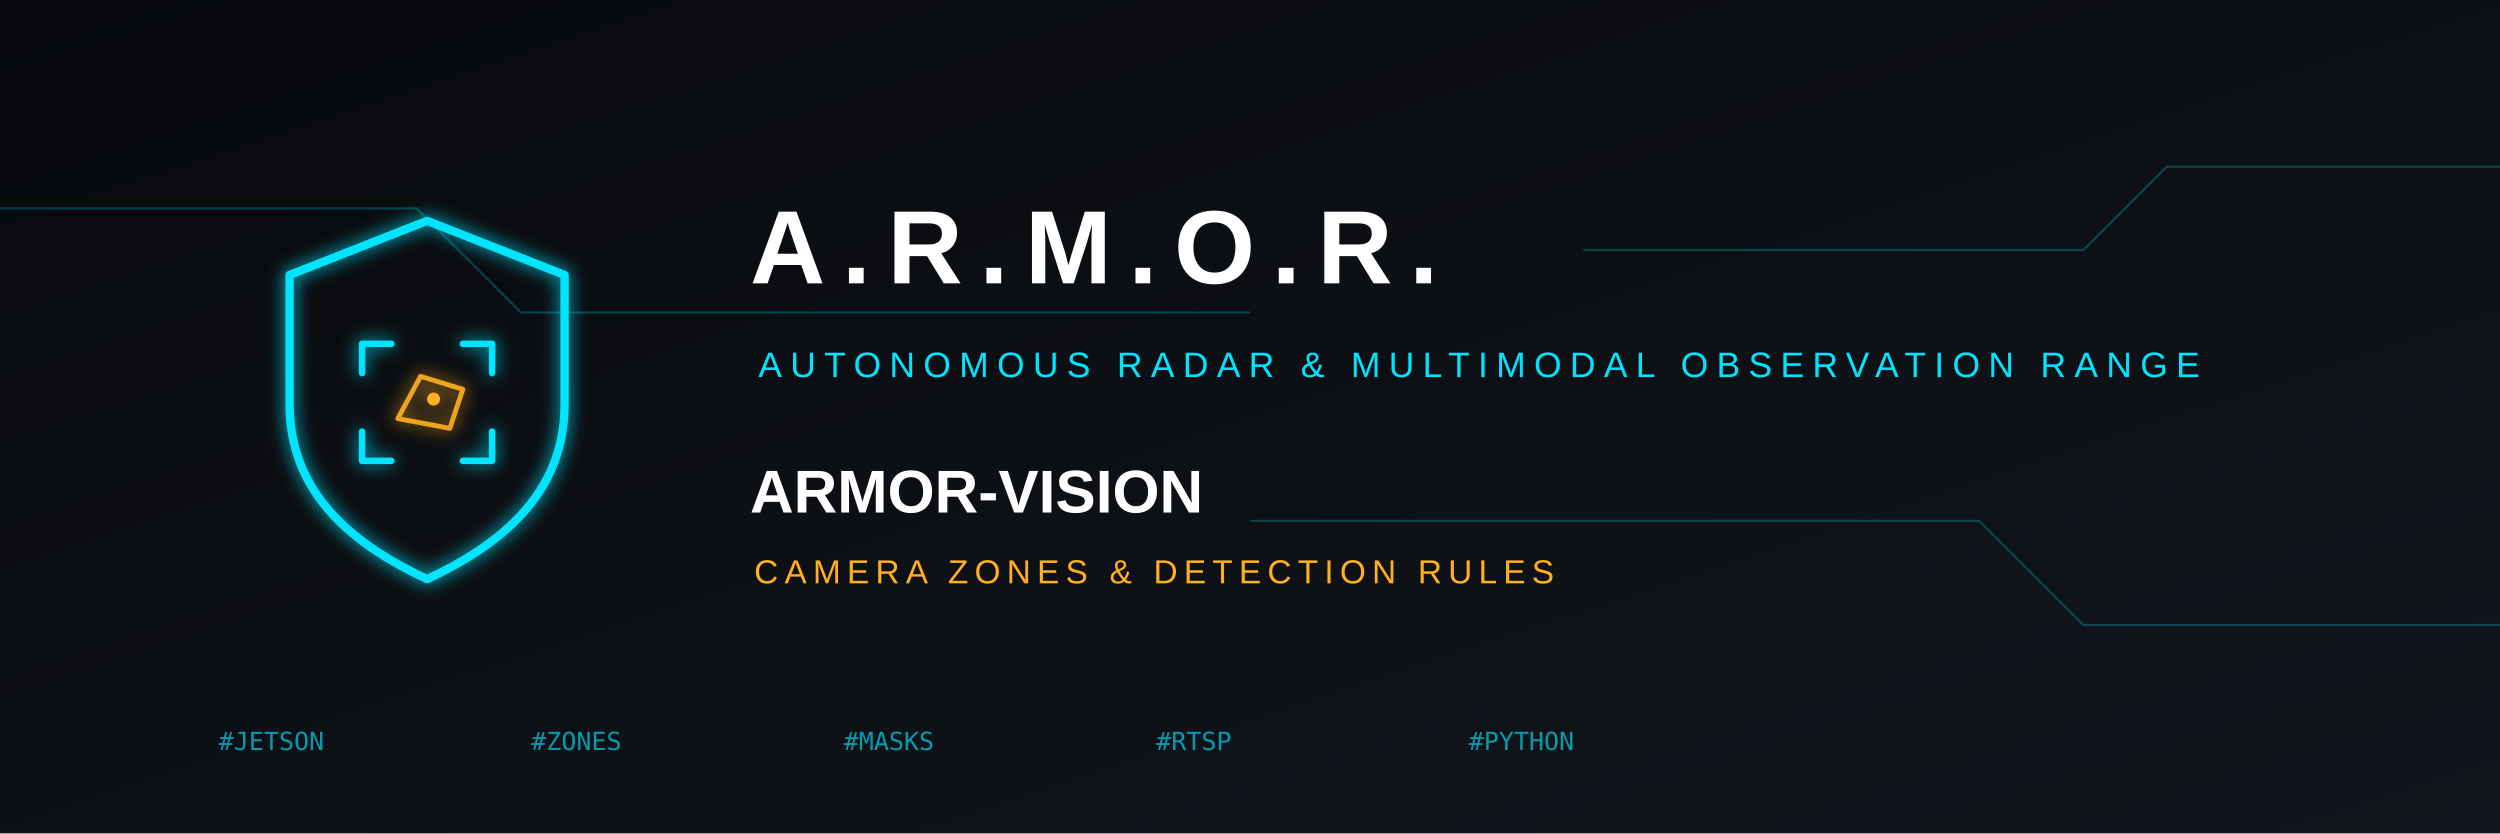
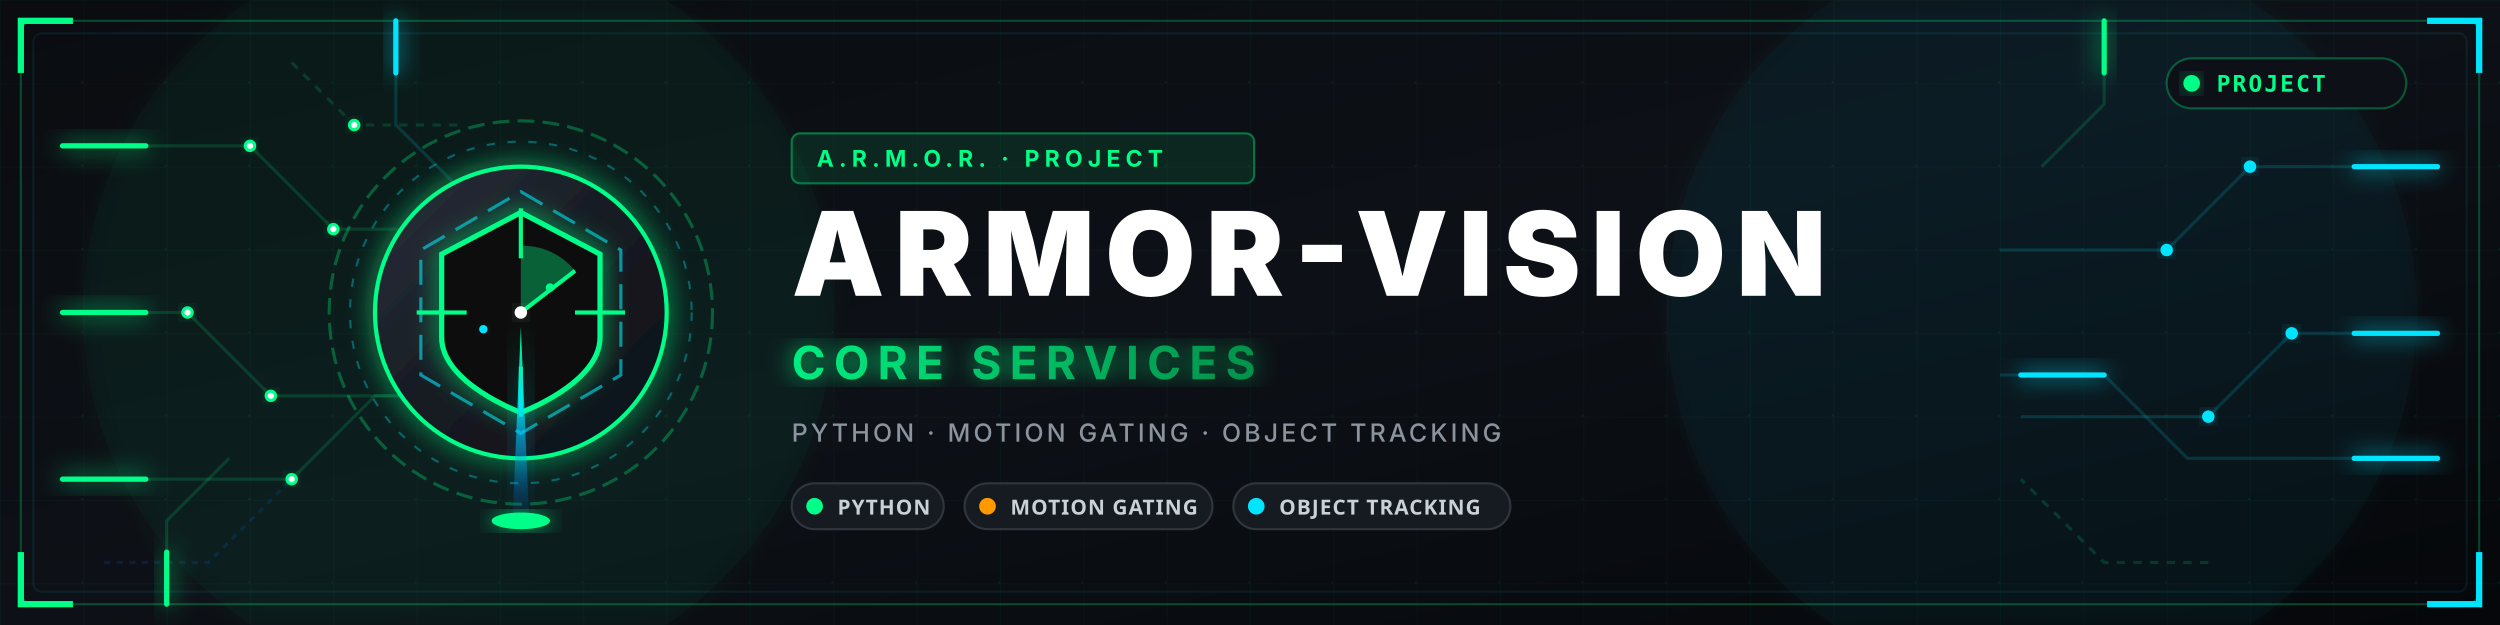
- <svg xmlns="http://www.w3.org/2000/svg" viewBox="0 0 1200 400" role="img" aria-labelledby="title desc">
+ <svg xmlns="http://www.w3.org/2000/svg" viewBox="0 0 1200 300" width="100%" height="100%">
  <defs>
-     <linearGradient id="bg" x1="0%" y1="0%" x2="100%" y2="100%">
-       <stop stop-color="#07090C" />
-       <stop offset="1" stop-color="#12161C" />
-     </linearGradient>
-     <filter id="g">
-       <feGaussianBlur stdDeviation="4" result="b" />
+     <linearGradient id="bgGlow" x1="0%" y1="0%" x2="100%" y2="100%">
+       <stop offset="0%" stop-color="#0A0C10" />
+       <stop offset="50%" stop-color="#0D1117" />
+       <stop offset="100%" stop-color="#05070A" />
+     </linearGradient>
+     <linearGradient id="cyanGlow" x1="0%" y1="0%" x2="100%" y2="0%">
+       <stop offset="0%" stop-color="#00E5FF" stop-opacity="0.8" />
+       <stop offset="100%" stop-color="#0088FF" stop-opacity="0.9" />
+     </linearGradient>
+     <linearGradient id="greenGlow" x1="0%" y1="0%" x2="100%" y2="0%">
+       <stop offset="0%" stop-color="#00FF88" stop-opacity="0.9" />
+       <stop offset="100%" stop-color="#00AA55" stop-opacity="0.8" />
+     </linearGradient>
+     <linearGradient id="laserBeam" x1="0%" y1="0%" x2="0%" y2="100%">
+       <stop offset="0%" stop-color="#00FF88" stop-opacity="1" />
+       <stop offset="40%" stop-color="#00E5FF" stop-opacity="0.8" />
+       <stop offset="100%" stop-color="#0077FF" stop-opacity="0" />
+     </linearGradient>
+     <linearGradient id="metalGradient" x1="0%" y1="0%" x2="100%" y2="100%">
+       <stop offset="0%" stop-color="#2A303C" />
+       <stop offset="50%" stop-color="#161B22" />
+       <stop offset="100%" stop-color="#0D1117" />
+     </linearGradient>
+     <filter id="glowCyan" x="-20%" y="-20%" width="140%" height="140%">
+       <feGaussianBlur stdDeviation="5" result="blur" />
      <feMerge>
-         <feMergeNode in="b" />
+         <feMergeNode in="blur" />
        <feMergeNode in="SourceGraphic" />
      </feMerge>
    </filter>
+     <filter id="glowGreen" x="-20%" y="-20%" width="140%" height="140%">
+       <feGaussianBlur stdDeviation="6" result="blur" />
+       <feMerge>
+         <feMergeNode in="blur" />
+         <feMergeNode in="SourceGraphic" />
+       </feMerge>
+     </filter>
+     <filter id="glowBeam" x="-30%" y="-30%" width="160%" height="160%">
+       <feGaussianBlur stdDeviation="8" result="blur" />
+       <feMerge>
+         <feMergeNode in="blur" />
+         <feMergeNode in="SourceGraphic" />
+       </feMerge>
+     </filter>
+     <pattern id="cyberGrid" width="40" height="40" patternUnits="userSpaceOnUse">
+       <path d="M 40 0 L 0 0 0 40" fill="none" stroke="#00FF88" stroke-opacity="0.03" stroke-width="1" />
+       <circle cx="40" cy="40" r="1" fill="#00FF88" fill-opacity="0.08" />
+     </pattern>
+     <g id="pcbNode">
+       <circle cx="0" cy="0" r="3" fill="#00FF88" filter="url(#glowGreen)" />
+       <circle cx="0" cy="0" r="1.5" fill="#FFFFFF" />
+     </g>
  </defs>
-   <rect width="1200" height="400" fill="url(#bg)" />
-   <g fill="none" stroke="#00E5FF" stroke-width="1" opacity=".25">
-     <path d="M0 100H200L250 150H600" />
-     <path d="M1200 300H1000L950 250H600" />
-     <path d="M1200 80H1040L1000 120H760" />
-   </g>
-   <g transform="translate(205 190)">
-     <g transform="scale(1.0)" filter="url(#g)" fill="none" stroke-linecap="round" stroke-linejoin="round" stroke="#00E5FF" stroke-width="4">
-       <path d="M0,-84 L66,-58 V4 C66,48 34,72 0,88 C-34,72 -66,48 -66,4 V-58 Z" />
-       <g transform="scale(.78) translate(0 4)" stroke-width="4">
-         <path d="M-40,-18 v-18 h18 M22,-36 h18 v18 M40,18 v18 h-18 M-22,36 h-18 v-18" stroke-width="4" />
-         <path d="M-18,10 L-4,-16 L22,-8 L14,16 Z" stroke="#FFB020" stroke-width="3" opacity=".9" />
-         <circle cx="4" cy="-2" r="4" fill="#FFB020" stroke="none" />
-       </g>
-     </g>
-   </g>
-   <text x="360" y="136" font-family="Arial,sans-serif" font-size="50" font-weight="bold" fill="#FFF" letter-spacing="8">A.R.M.O.R.</text>
-   <text x="364" y="181" font-family="Arial,sans-serif" font-size="17" fill="#00E5FF" letter-spacing="4">AUTONOMOUS RADAR &amp; MULTIMODAL OBSERVATION RANGE</text>
-   <text x="360" y="246" font-family="Arial,sans-serif" font-size="29" font-weight="bold" fill="#FFF">ARMOR-VISION</text>
-   <text x="362" y="280" font-family="Arial,sans-serif" font-size="16" fill="#FFB020" letter-spacing="3">CAMERA ZONES &amp; DETECTION RULES</text>
-   <g font-family="monospace" font-size="12" fill="#00E5FF" opacity=".65">
-     <text x="105" y="360">#JETSON</text>
-     <text x="255" y="360">#ZONES</text>
-     <text x="405" y="360">#MASKS</text>
-     <text x="555" y="360">#RTSP</text>
-     <text x="705" y="360">#PYTHON</text>
+   <rect width="1200" height="300" fill="url(#bgGlow)" />
+   <rect width="1200" height="300" fill="url(#cyberGrid)" />
+   <circle cx="220" cy="150" r="180" fill="#00FF88" fill-opacity="0.03" filter="url(#glowGreen)">
+     <animate attributeName="fill-opacity" values="0.02;0.05;0.02" dur="6s" repeatCount="indefinite" />
+   </circle>
+   <circle cx="980" cy="150" r="180" fill="#00E5FF" fill-opacity="0.03" filter="url(#glowCyan)">
+     <animate attributeName="fill-opacity" values="0.02;0.05;0.02" dur="6s" repeatCount="indefinite" />
+   </circle>
+   <rect x="10" y="10" width="1180" height="280" fill="none" stroke="#00FF88" stroke-opacity="0.25" stroke-width="1" rx="6" />
+   <rect x="16" y="16" width="1168" height="268" fill="none" stroke="#00E5FF" stroke-opacity="0.08" stroke-width="1" rx="4" />
+   <path d="M 10 35 L 10 10 L 35 10" fill="none" stroke="#00FF88" stroke-width="3">
+     <animate attributeName="stroke-opacity" values="0.6;1;0.6" dur="3s" repeatCount="indefinite" />
+   </path>
+   <path d="M 1190 35 L 1190 10 L 1165 10" fill="none" stroke="#00E5FF" stroke-width="3">
+     <animate attributeName="stroke-opacity" values="0.6;1;0.6" dur="3s" repeatCount="indefinite" />
+   </path>
+   <path d="M 10 265 L 10 290 L 35 290" fill="none" stroke="#00FF88" stroke-width="3">
+     <animate attributeName="stroke-opacity" values="0.6;1;0.6" dur="3s" repeatCount="indefinite" />
+   </path>
+   <path d="M 1190 265 L 1190 290 L 1165 290" fill="none" stroke="#00E5FF" stroke-width="3">
+     <animate attributeName="stroke-opacity" values="0.6;1;0.6" dur="3s" repeatCount="indefinite" />
+   </path>
+   <g stroke="#00FF88" stroke-opacity="0.15" stroke-width="1.5" fill="none">
+     <path d="M 30 70 L 120 70 L 160 110 L 240 110" />
+     <path d="M 30 150 L 90 150 L 130 190 L 220 190" />
+     <path d="M 30 230 L 140 230 L 180 190 L 210 190" />
+     <path d="M 80 290 L 80 250 L 110 220" />
+     <path d="M 190 10 L 190 60 L 220 90" stroke="#00E5FF" stroke-opacity="0.15" />
+     <path d="M 140 30 L 170 60 L 220 60" stroke-dasharray="4,4" />
+     <path d="M 50 270 L 100 270 L 140 230" stroke="#0077FF" stroke-opacity="0.15" stroke-dasharray="3,3" />
+   </g>
+   <g fill="none" stroke-linecap="round" stroke-linejoin="round">
+     <path d="M 30 70 L 120 70 L 160 110 L 240 110" stroke="#00FF88" stroke-width="2.5" stroke-dasharray="40, 240" filter="url(#glowGreen)">
+       <animate attributeName="stroke-dashoffset" values="280;0" dur="3s" repeatCount="indefinite" />
+     </path>
+     <path d="M 30 150 L 90 150 L 130 190 L 220 190" stroke="#00FF88" stroke-width="2.5" stroke-dasharray="40, 220" filter="url(#glowGreen)">
+       <animate attributeName="stroke-dashoffset" values="260;0" dur="3.5s" repeatCount="indefinite" />
+     </path>
+     <path d="M 30 230 L 140 230 L 180 190 L 210 190" stroke="#00FF88" stroke-width="2.5" stroke-dasharray="40, 230" filter="url(#glowGreen)">
+       <animate attributeName="stroke-dashoffset" values="270;0" dur="3.2s" repeatCount="indefinite" />
+     </path>
+     <path d="M 80 290 L 80 250 L 110 220" stroke="#00FF88" stroke-width="2.5" stroke-dasharray="25, 100" filter="url(#glowGreen)">
+       <animate attributeName="stroke-dashoffset" values="125;0" dur="2.5s" repeatCount="indefinite" />
+     </path>
+     <path d="M 190 10 L 190 60 L 220 90" stroke="#00E5FF" stroke-width="2.5" stroke-dasharray="25, 90" filter="url(#glowCyan)">
+       <animate attributeName="stroke-dashoffset" values="115;0" dur="2.8s" repeatCount="indefinite" />
+     </path>
+   </g>
+   <use href="#pcbNode" x="120" y="70" />
+   <use href="#pcbNode" x="160" y="110" />
+   <use href="#pcbNode" x="90" y="150" />
+   <use href="#pcbNode" x="130" y="190" />
+   <use href="#pcbNode" x="140" y="230" />
+   <use href="#pcbNode" x="170" y="60" />
+   <g stroke="#00E5FF" stroke-opacity="0.15" stroke-width="1.5" fill="none">
+     <path d="M 1170 80 L 1080 80 L 1040 120 L 960 120" />
+     <path d="M 1170 160 L 1100 160 L 1060 200 L 970 200" />
+     <path d="M 1170 220 L 1050 220 L 1010 180 M 1010 180 L 960 180" />
+     <path d="M 1010 10 L 1010 50 L 980 80" stroke="#00FF88" stroke-opacity="0.15" />
+     <path d="M 1060 270 L 1010 270 L 970 230" stroke="#00FF88" stroke-opacity="0.15" stroke-dasharray="4,4" />
+   </g>
+   <g fill="none" stroke-linecap="round" stroke-linejoin="round">
+     <path d="M 1170 80 L 1080 80 L 1040 120 L 960 120" stroke="#00E5FF" stroke-width="2.5" stroke-dasharray="40, 230" filter="url(#glowCyan)">
+       <animate attributeName="stroke-dashoffset" values="0;270" dur="3.5s" repeatCount="indefinite" />
+     </path>
+     <path d="M 1170 160 L 1100 160 L 1060 200 L 970 200" stroke="#00E5FF" stroke-width="2.5" stroke-dasharray="40, 240" filter="url(#glowCyan)">
+       <animate attributeName="stroke-dashoffset" values="0;280" dur="3.8s" repeatCount="indefinite" />
+     </path>
+     <path d="M 1170 220 L 1050 220 L 1010 180 M 1010 180 L 960 180" stroke="#00E5FF" stroke-width="2.5" stroke-dasharray="40, 250" filter="url(#glowCyan)">
+       <animate attributeName="stroke-dashoffset" values="0;290" dur="4s" repeatCount="indefinite" />
+     </path>
+     <path d="M 1010 10 L 1010 50 L 980 80" stroke="#00FF88" stroke-width="2.5" stroke-dasharray="25, 95" filter="url(#glowGreen)">
+       <animate attributeName="stroke-dashoffset" values="0;120" dur="2.6s" repeatCount="indefinite" />
+     </path>
+   </g>
+   <circle cx="1080" cy="80" r="3" fill="#00E5FF" filter="url(#glowCyan)" />
+   <circle cx="1040" cy="120" r="3" fill="#00E5FF" filter="url(#glowCyan)" />
+   <circle cx="1100" cy="160" r="3" fill="#00E5FF" filter="url(#glowCyan)" />
+   <circle cx="1060" cy="200" r="3" fill="#00E5FF" filter="url(#glowCyan)" />
+   <g transform="translate(250, 150)">
+     <g>
+       <circle cx="0" cy="0" r="92" fill="none" stroke="#00FF88" stroke-opacity="0.3" stroke-width="1.5" stroke-dasharray="8,4" />
+       <circle cx="0" cy="0" r="82" fill="none" stroke="#00E5FF" stroke-opacity="0.35" stroke-width="1" stroke-dasharray="4,6" />
+       <animateTransform attributeName="transform" type="rotate" from="0 0 0" to="360 0 0" dur="25s" repeatCount="indefinite" />
+     </g>
+     <circle cx="0" cy="0" r="70" fill="url(#metalGradient)" stroke="#00FF88" stroke-width="2" filter="url(#glowGreen)" />
+     <g>
+       <polygon points="0,-58 48,-30 48,30 0,58 -48,30 -48,-30" fill="none" stroke="#00E5FF" stroke-width="1.5" stroke-dasharray="12,6" opacity="0.6" />
+       <animateTransform attributeName="transform" type="rotate" from="360 0 0" to="0 0 0" dur="18s" repeatCount="indefinite" />
+     </g>
+     <path d="M 0 -48 L 38 -28 L 38 12 C 38 34 0 48 0 48 C 0 48 -38 34 -38 12 L -38 -28 Z" fill="#0A0C10" stroke="#00FF88" stroke-width="2.5" filter="url(#glowGreen)" />
+     <g>
+       <path d="M 0 0 L 26 -20 A 32 32 0 0 0 0 -32 Z" fill="#00FF88" fill-opacity="0.35" />
+       <line x1="0" y1="0" x2="26" y2="-20" stroke="#00FF88" stroke-width="2" />
+       <animateTransform attributeName="transform" type="rotate" from="0 0 0" to="360 0 0" dur="4s" repeatCount="indefinite" />
+     </g>
+     <circle cx="14" cy="-12" r="2" fill="#00FF88" filter="url(#glowGreen)">
+       <animate attributeName="opacity" values="0.2;1;0.2" dur="2s" repeatCount="indefinite" />
+     </circle>
+     <circle cx="-18" cy="8" r="2" fill="#00E5FF" filter="url(#glowCyan)">
+       <animate attributeName="opacity" values="1;0.2;1" dur="1.5s" repeatCount="indefinite" />
+     </circle>
+     <line x1="-50" y1="0" x2="-26" y2="0" stroke="#00FF88" stroke-width="2" />
+     <line x1="26" y1="0" x2="50" y2="0" stroke="#00FF88" stroke-width="2" />
+     <line x1="0" y1="-50" x2="0" y2="-26" stroke="#00FF88" stroke-width="2" />
+     <line x1="0" y1="26" x2="0" y2="50" stroke="#00FF88" stroke-width="2" />
+     <circle cx="0" cy="0" r="3" fill="#FFFFFF" filter="url(#glowGreen)">
+       <animate attributeName="opacity" values="0.4;1;0.4" dur="1.2s" repeatCount="indefinite" />
+     </circle>
+   </g>
+   <path d="M 250 157 L 246 250 L 254 250 Z" fill="url(#laserBeam)" filter="url(#glowBeam)">
+     <animate attributeName="opacity" values="0.3;1;0.3" dur="1.2s" repeatCount="indefinite" />
+   </path>
+   <ellipse cx="250" cy="250" rx="14" ry="4" fill="#00FF88" filter="url(#glowGreen)">
+     <animate attributeName="rx" values="10;18;10" dur="1.2s" repeatCount="indefinite" />
+     <animate attributeName="opacity" values="0.4;1;0.4" dur="1.2s" repeatCount="indefinite" />
+   </ellipse>
+   <g transform="translate(380, 0)">
+     <g transform="translate(0, 82)">
+       <rect x="0" y="-18" width="222" height="24" rx="4" fill="#00FF88" fill-opacity="0.1" stroke="#00FF88" stroke-opacity="0.4" stroke-width="1">
+         <animate attributeName="stroke-opacity" values="0.3;0.8;0.3" dur="4s" repeatCount="indefinite" />
+       </rect>
+       <text x="12" y="-2" font-family="'Inter', 'Segoe UI', 'Roboto', sans-serif" font-weight="700" font-size="11" fill="#00FF88" letter-spacing="2.5">A.R.M.O.R. · PROJECT</text>
+     </g>
+     <text x="0" y="142" font-family="'Inter', 'Segoe UI', 'Roboto', sans-serif" font-weight="900" font-size="56" fill="#FFFFFF" letter-spacing="5">ARMOR-VISION</text>
+     <text x="0" y="182" font-family="'Inter', 'Segoe UI', 'Roboto', sans-serif" font-weight="700" font-size="22" fill="url(#greenGlow)" letter-spacing="4" filter="url(#glowGreen)">CORE SERVICES</text>
+     <text x="0" y="212" font-family="'Inter', 'Segoe UI', 'Roboto', sans-serif" font-weight="500" font-size="12" fill="#8B949E" letter-spacing="1.5">PYTHON · MOTION GATING · OBJECT TRACKING</text>
+     <g transform="translate(0, 232)">
+       <rect x="0" y="0" width="73" height="22" rx="11" fill="#161B22" stroke="#30363D" stroke-width="1" />
+       <circle cx="11" cy="11" r="4" fill="#00FF88">
+         <animate attributeName="opacity" values="0.5;1;0.5" dur="2.0s" repeatCount="indefinite" />
+       </circle>
+       <text x="22" y="15" font-family="sans-serif" font-weight="600" font-size="10" fill="#C9D1D9" letter-spacing="0.5">PYTHON</text>
+       <rect x="83" y="0" width="119" height="22" rx="11" fill="#161B22" stroke="#30363D" stroke-width="1" />
+       <circle cx="94" cy="11" r="4" fill="#FF9900">
+         <animate attributeName="opacity" values="0.5;1;0.5" dur="2.2s" repeatCount="indefinite" />
+       </circle>
+       <text x="105" y="15" font-family="sans-serif" font-weight="600" font-size="10" fill="#C9D1D9" letter-spacing="0.5">MOTION GATING</text>
+       <rect x="212" y="0" width="133" height="22" rx="11" fill="#161B22" stroke="#30363D" stroke-width="1" />
+       <circle cx="223" cy="11" r="4" fill="#00E5FF">
+         <animate attributeName="opacity" values="0.5;1;0.5" dur="2.4s" repeatCount="indefinite" />
+       </circle>
+       <text x="234" y="15" font-family="sans-serif" font-weight="600" font-size="10" fill="#C9D1D9" letter-spacing="0.5">OBJECT TRACKING</text>
+     </g>
+   </g>
+   <g transform="translate(1050, 42)">
+     <rect x="-10" y="-14" width="115" height="24" rx="12" fill="#0D1117" stroke="#00FF88" stroke-opacity="0.3" stroke-width="1" />
+     <circle cx="2" cy="-2" r="4" fill="#00FF88" filter="url(#glowGreen)">
+       <animate attributeName="opacity" values="0.3;1;0.3" dur="1.5s" repeatCount="indefinite" />
+     </circle>
+     <text x="14" y="2" font-family="monospace" font-weight="700" font-size="11" fill="#00FF88" letter-spacing="1">PROJECT</text>
  </g>
</svg>
